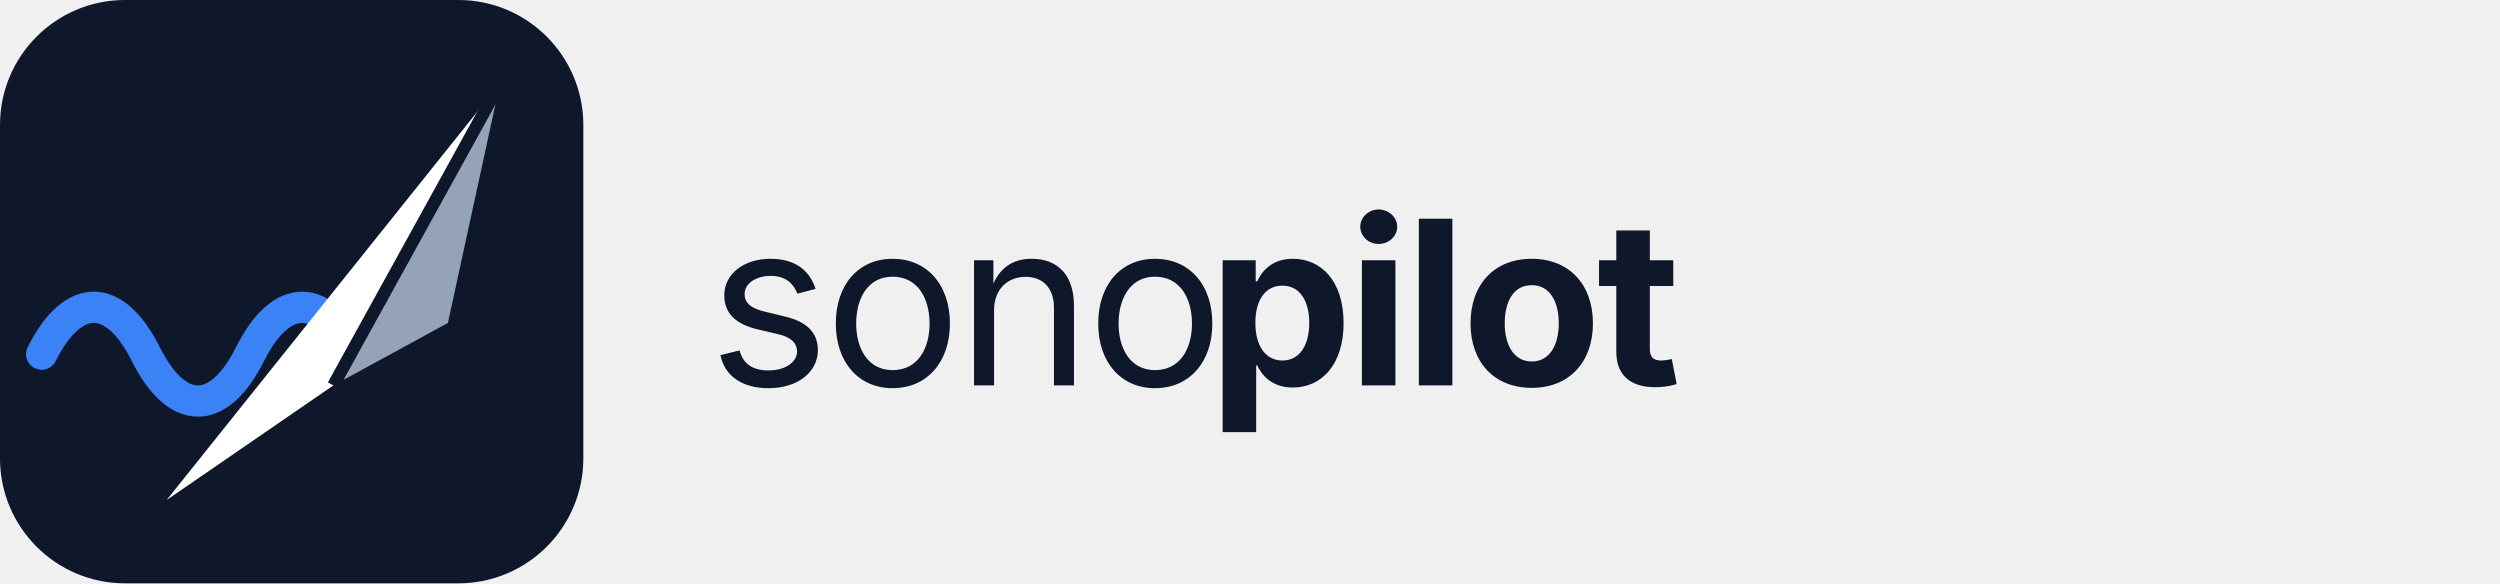
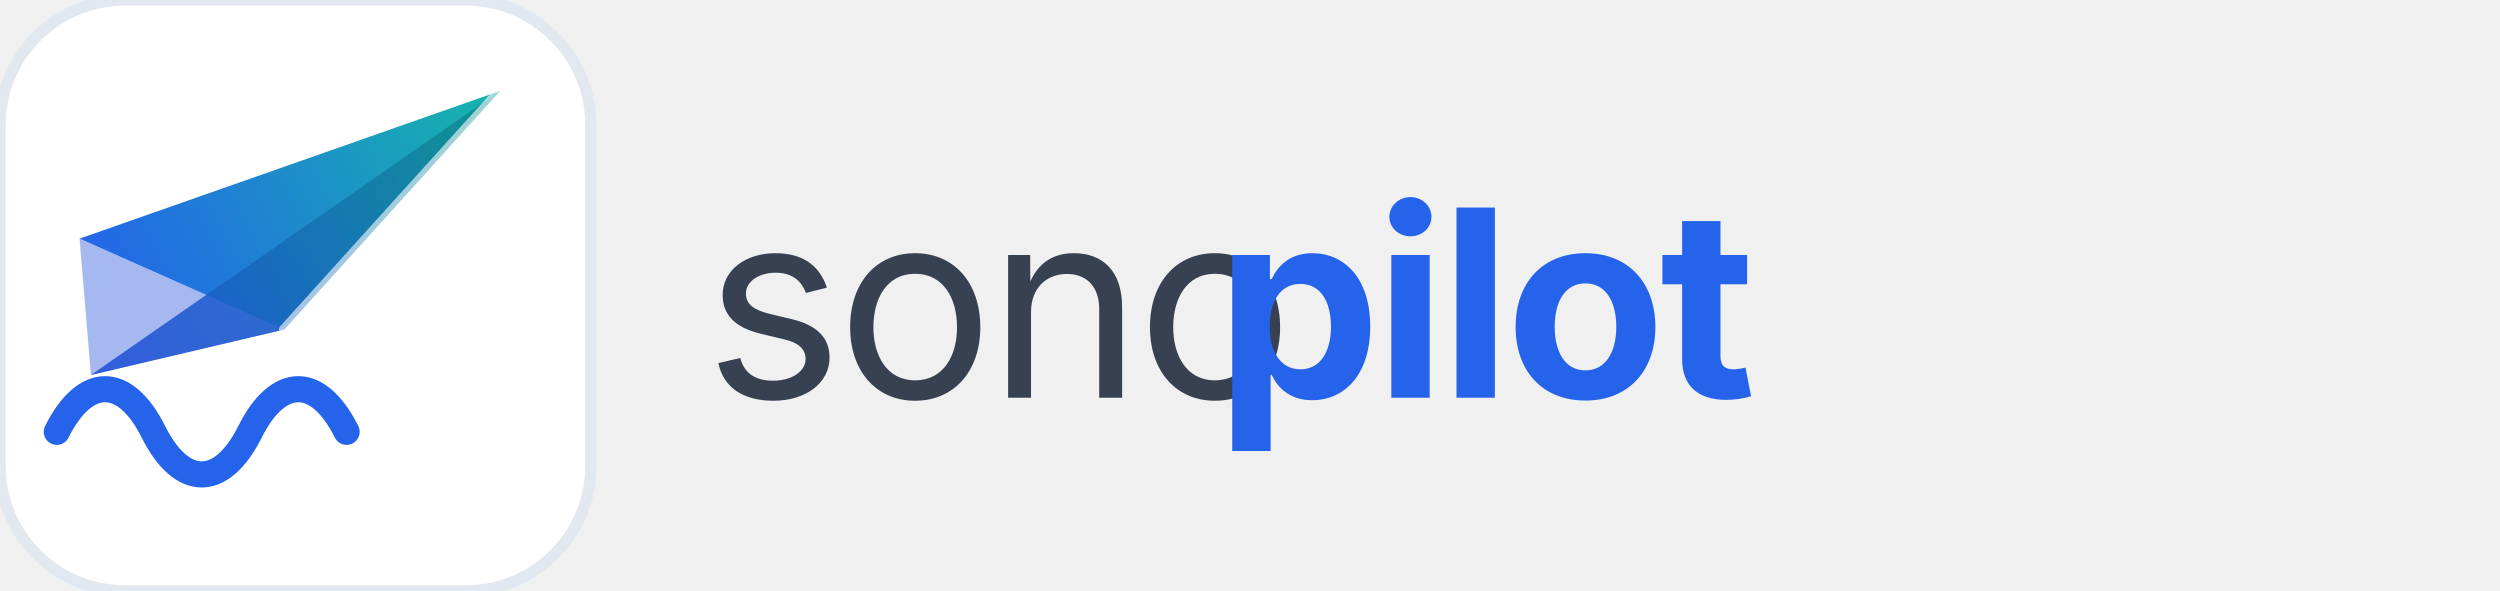
- <svg xmlns="http://www.w3.org/2000/svg" viewBox="0 0 240 56" fill="none">
-   <rect width="56" height="56" rx="12" fill="#0f172a" />
-   <path d="M4 34 C7 28 11 28 14 34 C17 40 21 40 24 34 C27 28 31 28 34 34" stroke="#3b82f6" stroke-width="3" fill="none" stroke-linecap="round" stroke-linejoin="round" />
-   <path d="M48 8 L16 48 L32 37 Z" fill="white" />
-   <path d="M48 8 L32 37 L43 31 Z" fill="#94a3b8" />
-   <line x1="48" y1="8" x2="32" y2="37" stroke="#0f172a" stroke-width="1.2" />
-   <text x="68" y="37" font-family="system-ui, -apple-system, 'Helvetica Neue', sans-serif" font-size="22" font-weight="400" letter-spacing="-0.5" fill="#0f172a">sono</text>
-   <text x="116" y="37" font-family="system-ui, -apple-system, 'Helvetica Neue', sans-serif" font-size="22" font-weight="700" letter-spacing="-0.5" fill="#0f172a">pilot</text>
+ <svg xmlns="http://www.w3.org/2000/svg" viewBox="0 0 220 52" fill="none">
+   <defs>
+     <linearGradient id="lg-pg" x1="46" y1="6" x2="8" y2="26" gradientUnits="userSpaceOnUse">
+       <stop offset="0%" stop-color="#14BBA6" />
+       <stop offset="100%" stop-color="#2563EB" />
+     </linearGradient>
+     <linearGradient id="lg-pgd" x1="46" y1="6" x2="8" y2="30" gradientUnits="userSpaceOnUse">
+       <stop offset="0%" stop-color="#0d9488" />
+       <stop offset="100%" stop-color="#1d4ed8" />
+     </linearGradient>
+   </defs>
+   <rect width="52" height="52" rx="11" fill="white" stroke="#e2e8f0" stroke-width="1" />
+   <path d="M5 38 C7.5 33 11 33 13.5 38 C16 43 19.5 43 22 38 C24.5 33 28 33 30.5 38" stroke="#2563EB" stroke-width="2.3" fill="none" stroke-linecap="round" stroke-linejoin="round" />
+   <path d="M44 8 L7 21 L25 29 Z" fill="url(#lg-pg)" />
+   <path d="M44 8 L25 29 L8 33 Z" fill="url(#lg-pgd)" opacity="0.85" />
+   <path d="M7 21 L25 29 L8 33 Z" fill="#1d4ed8" opacity="0.4" />
+   <path d="M44 8 L25 29" stroke="white" stroke-width="0.9" stroke-linecap="round" opacity="0.6" />
+   <text x="62" y="35" font-family="system-ui,-apple-system,'Helvetica Neue',sans-serif" font-size="23" font-weight="400" letter-spacing="-0.5" fill="#374151">sono</text>
+   <text x="107" y="35" font-family="system-ui,-apple-system,'Helvetica Neue',sans-serif" font-size="23" font-weight="700" letter-spacing="-0.5" fill="#2563EB">pilot</text>
</svg>
